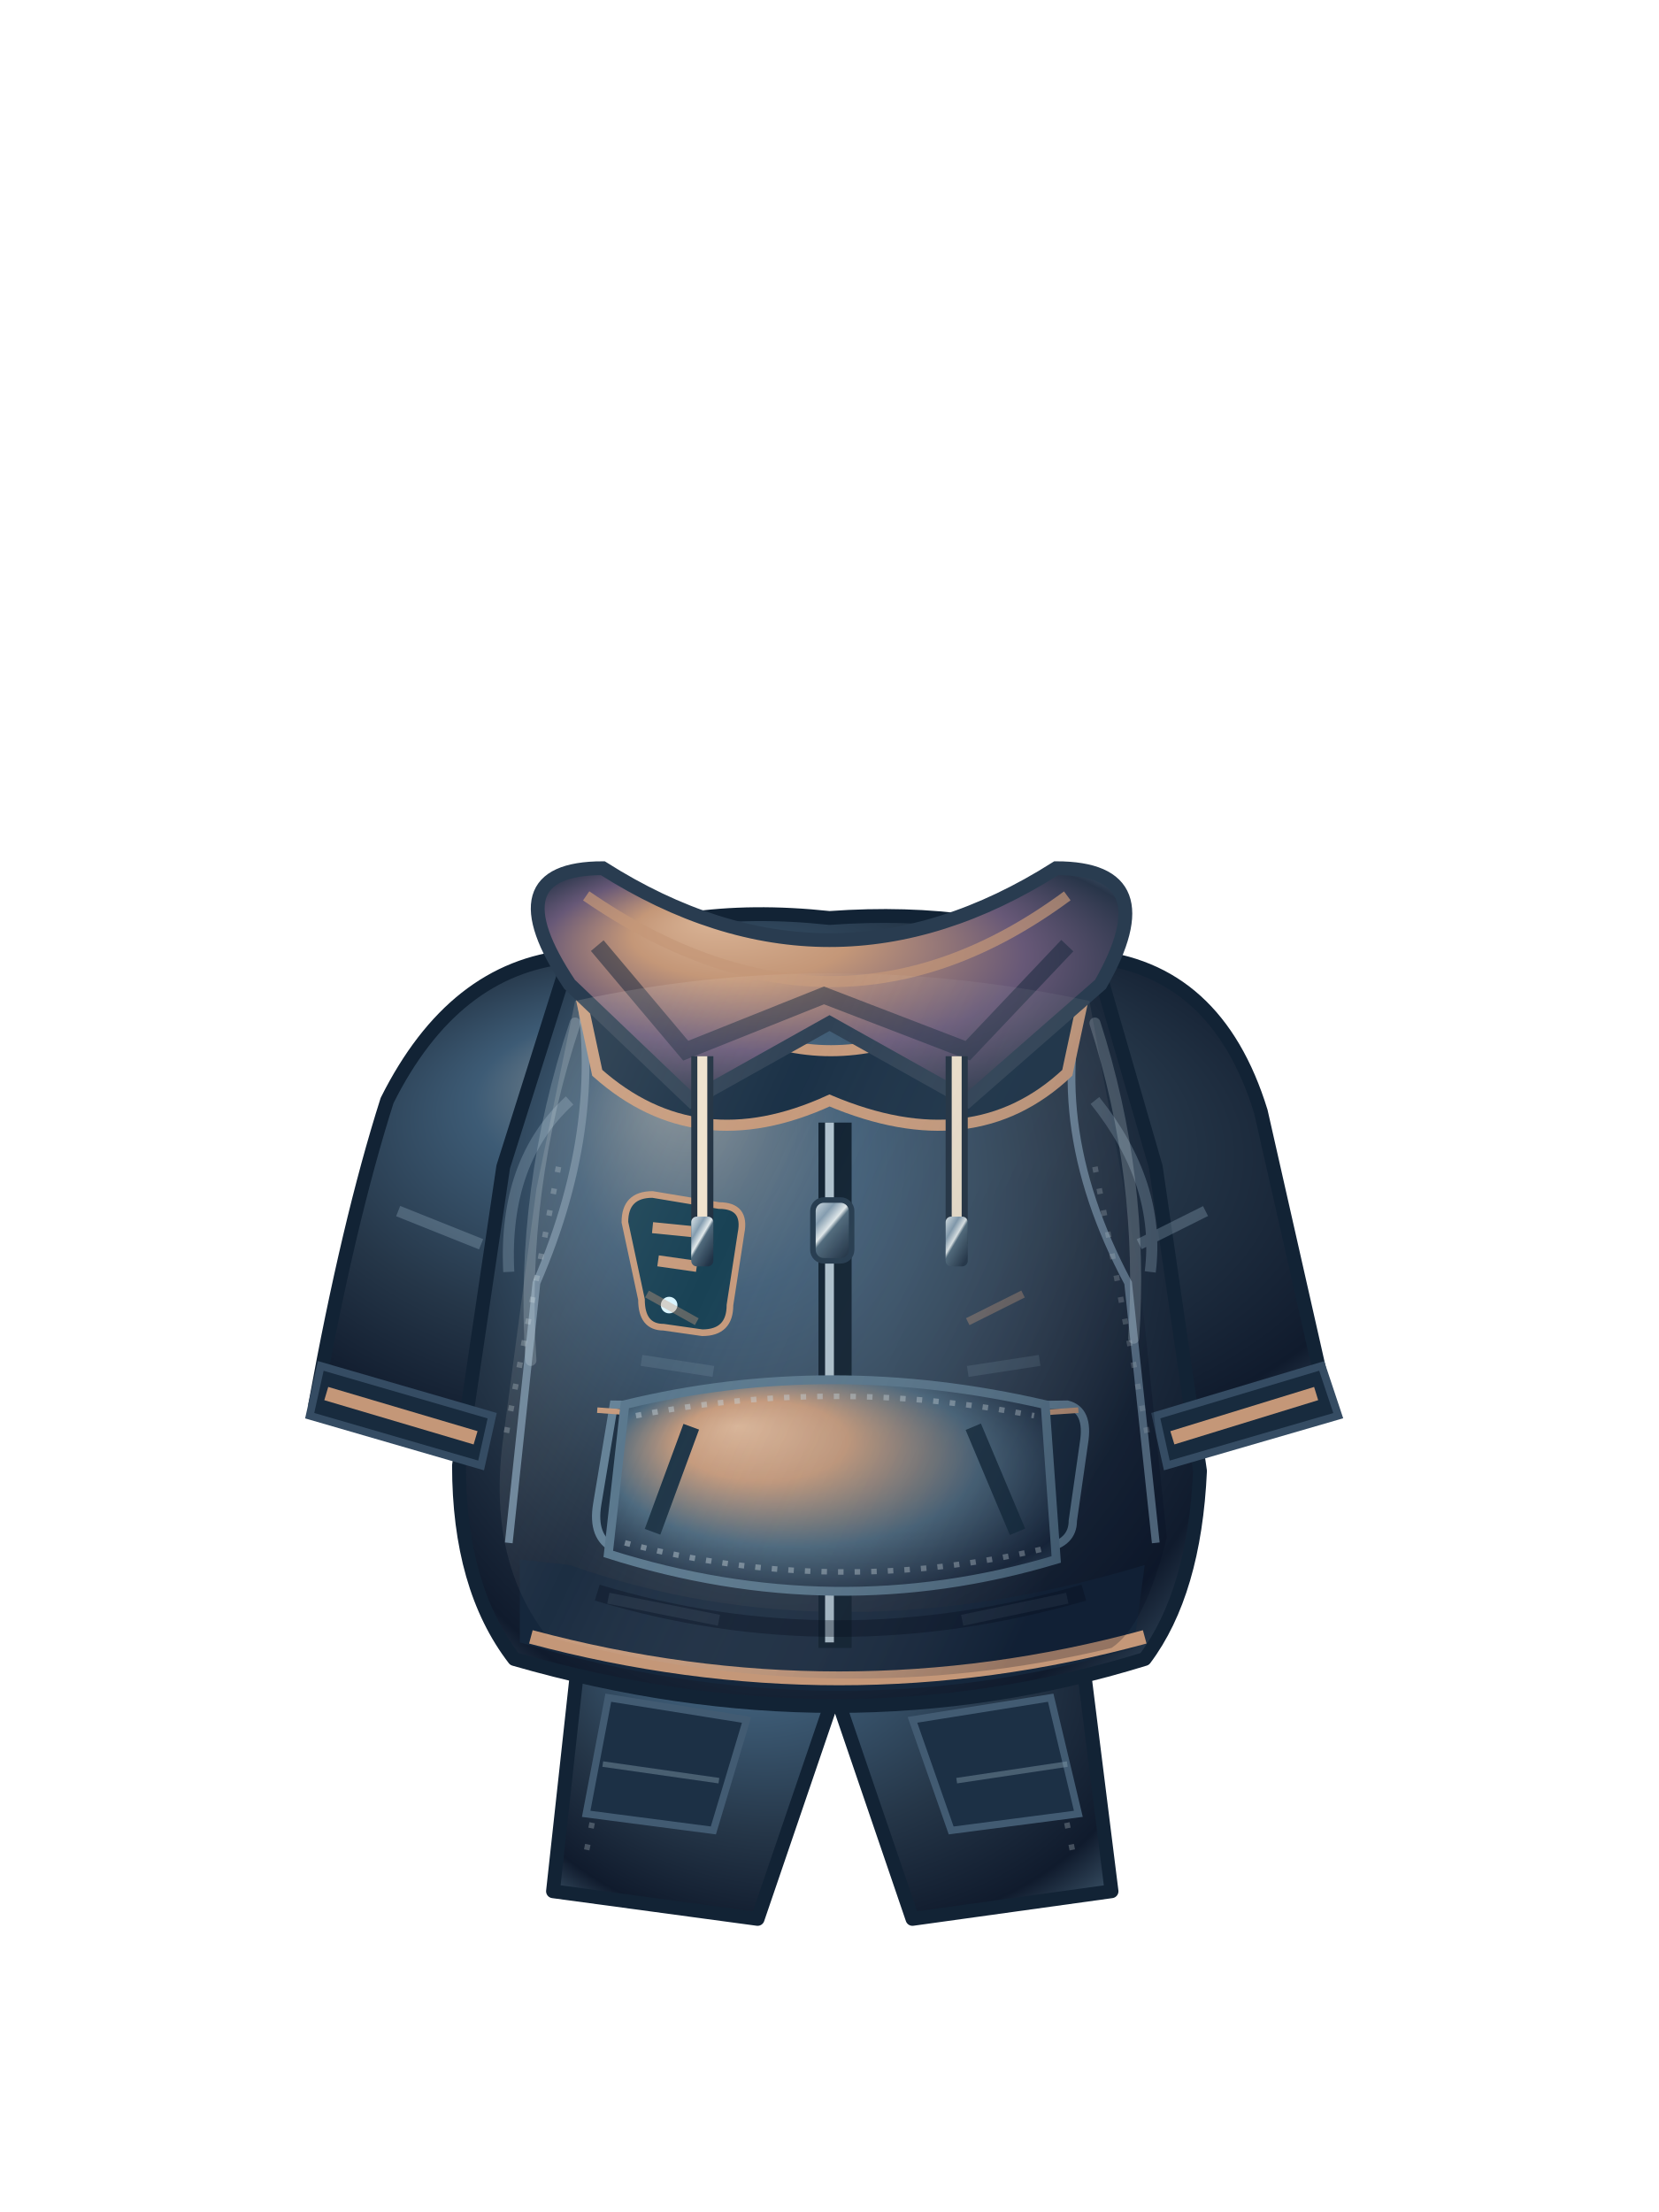
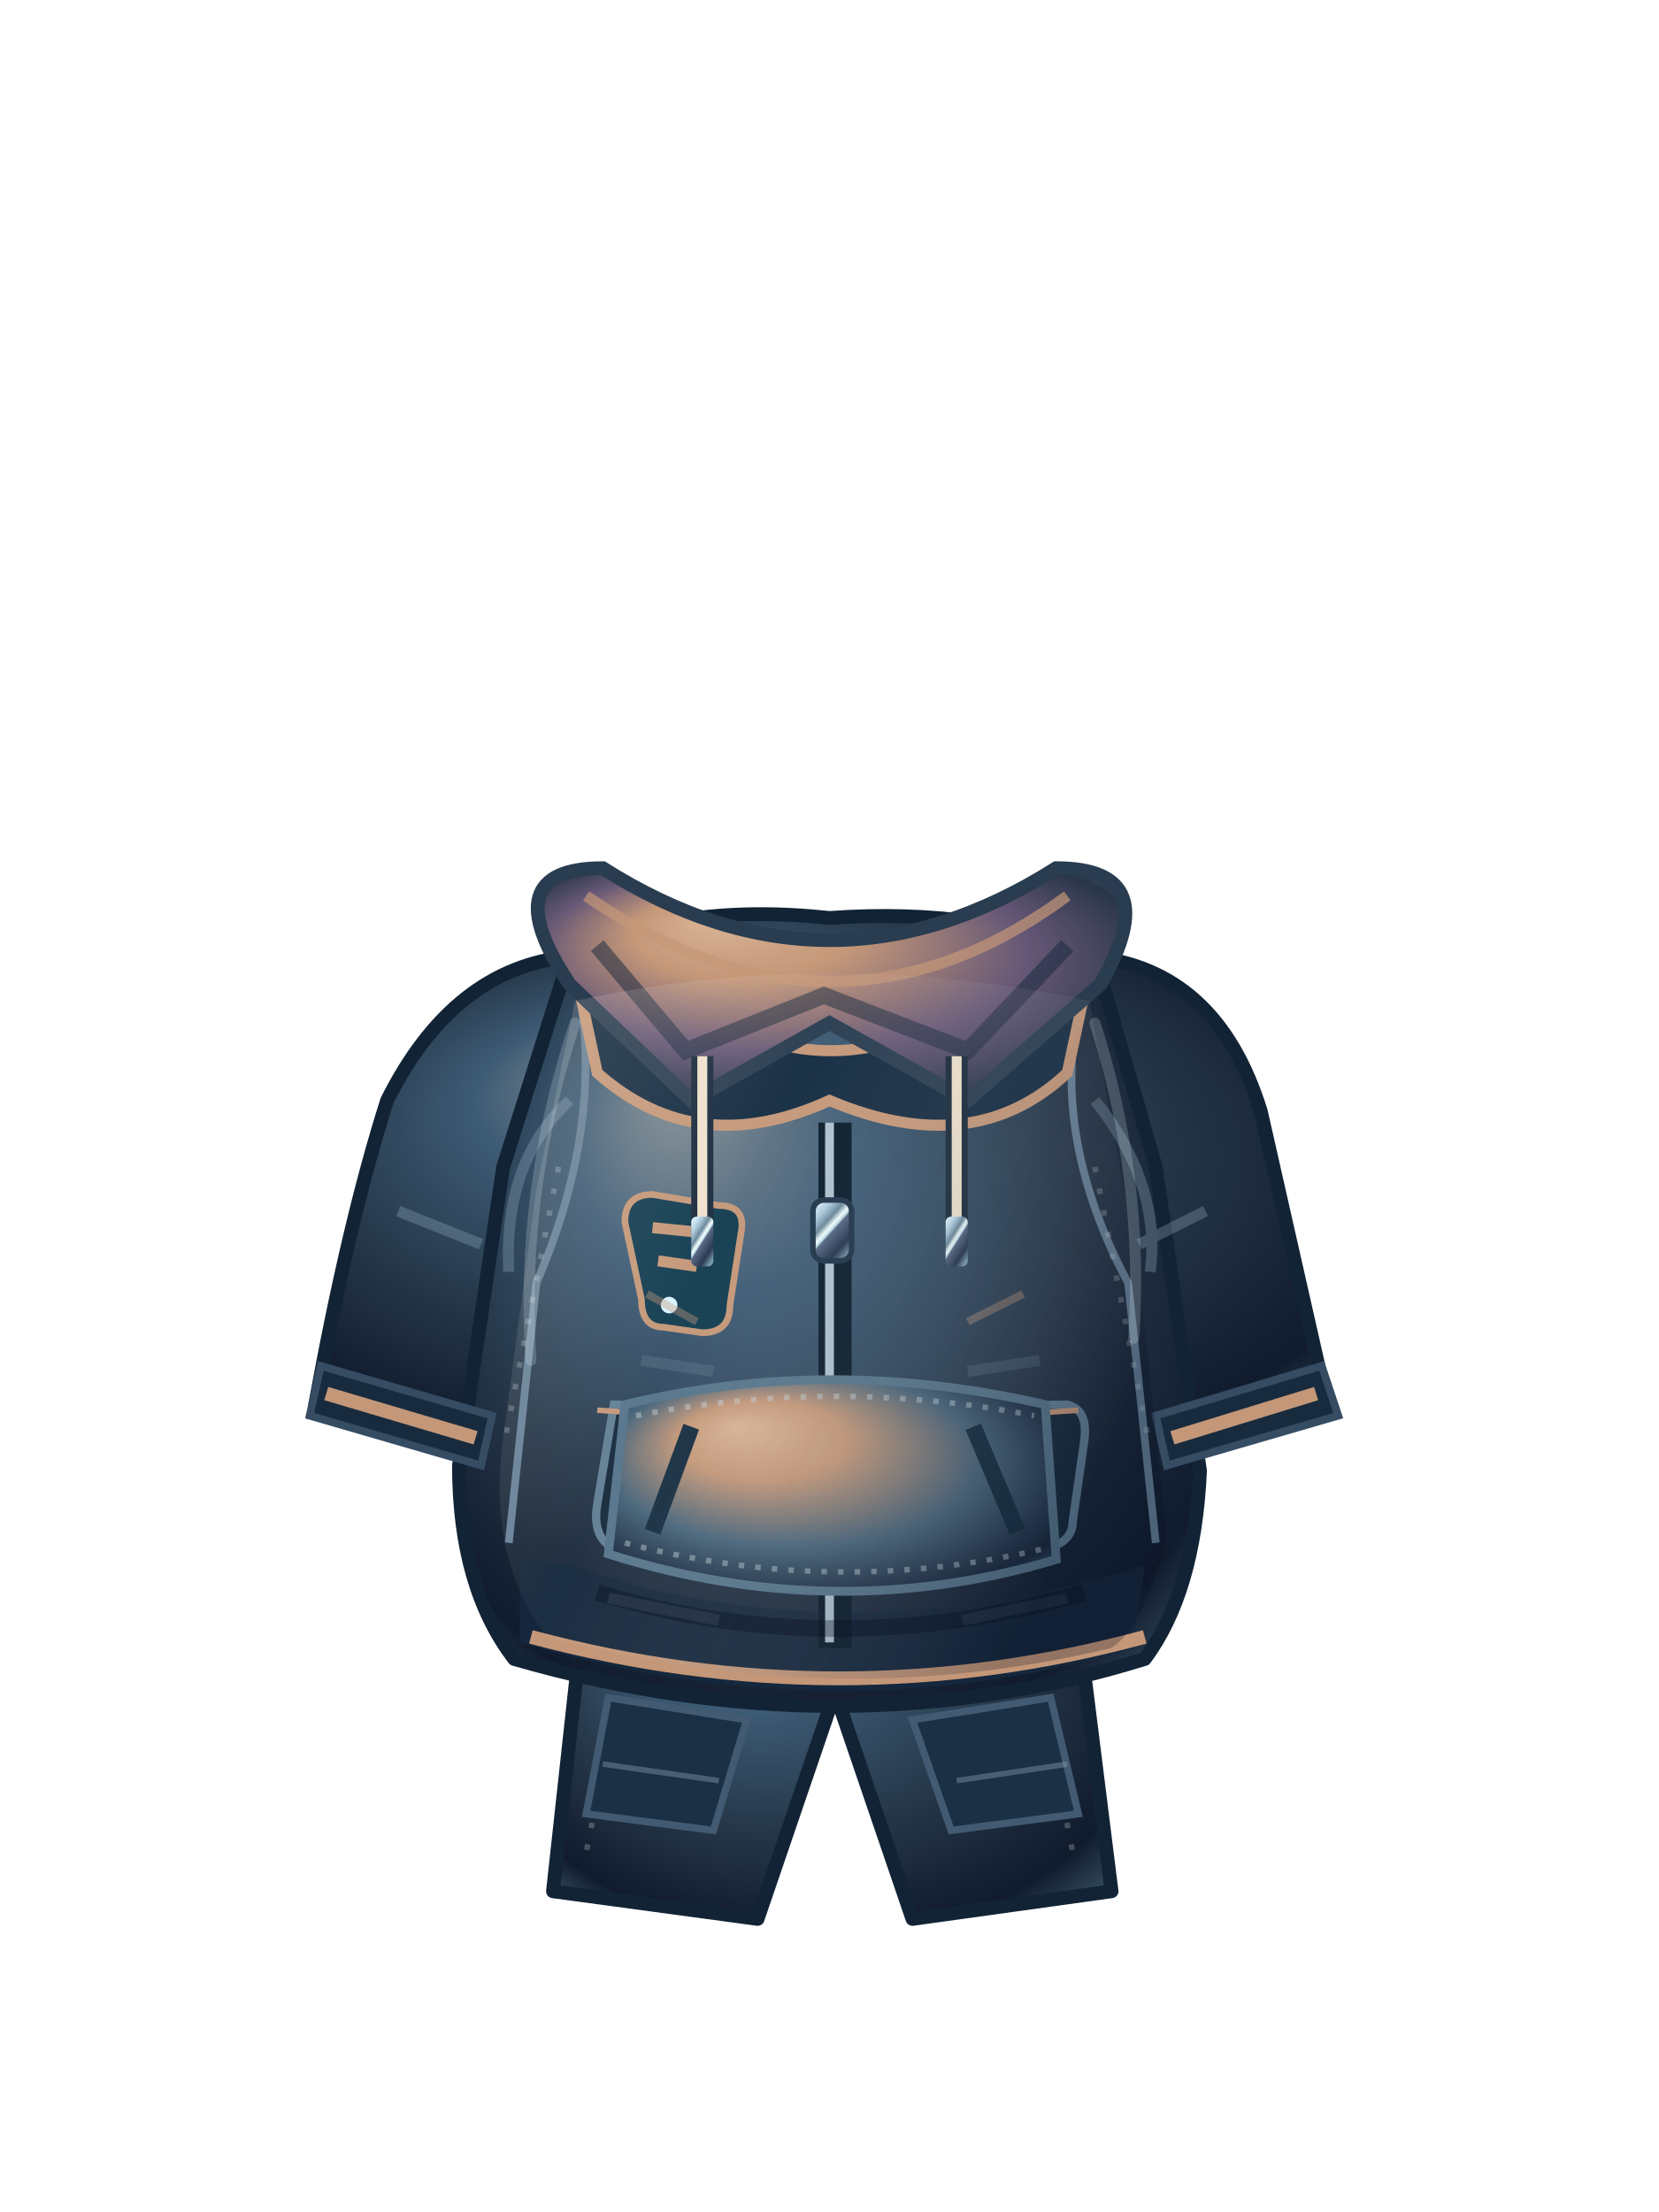
<svg xmlns="http://www.w3.org/2000/svg" viewBox="0 0 300 400">
  <defs>
    <radialGradient id="skin" cx=".32" cy=".2" r=".85">
      <stop stop-color="#eac086" />
      <stop offset=".55" stop-color="#93603e" />
      <stop offset="1" stop-color="#392b37" />
    </radialGradient>
    <radialGradient id="cloth" cx=".49" cy=".47" fx=".29" fy=".22" r=".67">
      <stop offset="0" stop-color="#818c93" />
      <stop offset=".28" stop-color="#3d5b75" />
      <stop offset=".62" stop-color="#253648" />
      <stop offset=".9" stop-color="#101b2d" />
      <stop offset="1" stop-color="#32475b" />
    </radialGradient>
    <radialGradient id="fabric" cx=".49" cy=".47" fx=".29" fy=".22" r=".67">
      <stop offset="0" stop-color="#d9b395" />
      <stop offset=".28" stop-color="#c49778" />
      <stop offset=".62" stop-color="#46647a" />
      <stop offset=".9" stop-color="#18283d" />
      <stop offset="1" stop-color="#385167" />
    </radialGradient>
    <radialGradient id="hood" cx=".49" cy=".47" fx=".29" fy=".22" r=".67">
      <stop offset="0" stop-color="#d9b395" />
      <stop offset=".28" stop-color="#c49778" />
      <stop offset=".62" stop-color="#675877" />
      <stop offset=".9" stop-color="#283549" />
      <stop offset="1" stop-color="#445a70" />
    </radialGradient>
-     <linearGradient id="metal" x2=".75" y2="1">
-       <stop stop-color="#dce6e9" />
-       <stop offset=".3" stop-color="#7e98ac" />
-       <stop offset=".48" stop-color="#e1e9eb" />
-       <stop offset=".55" stop-color="#496477" />
-       <stop offset="1" stop-color="#192c40" />
+     <linearGradient id="metal" x1=".1" y1="0" x2=".8" y2="1">
+       <stop offset="0" stop-color="#e6faff" />
+       <stop offset=".21" stop-color="#a8c6db" />
+       <stop offset=".36" stop-color="#678597" />
+       <stop offset=".46" stop-color="#f3ffff" />
+       <stop offset=".51" stop-color="#bbdce6" />
+       <stop offset=".54" stop-color="#536481" />
+       <stop offset=".81" stop-color="#24324c" />
+       <stop offset="1" stop-color="#789cac" />
    </linearGradient>
    <linearGradient id="trim" x2="1" y2="1">
      <stop stop-color="#edfcff" />
      <stop offset=".4" stop-color="#c49778" />
      <stop offset="1" stop-color="#287c9f" />
    </linearGradient>
    <linearGradient id="leather" x2=".8" y2="1">
      <stop stop-color="#c59269" />
      <stop offset=".5" stop-color="#855339" />
      <stop offset="1" stop-color="#392722" />
    </linearGradient>
    <linearGradient id="hair" x2=".3" y2="1">
      <stop stop-color="#8f5a36" />
      <stop offset=".6" stop-color="#492b25" />
      <stop offset="1" stop-color="#241b22" />
    </linearGradient>
    <radialGradient id="lens" cx=".3" cy=".15">
      <stop stop-color="#84d9ef" />
      <stop offset=".6" stop-color="#153e64" />
      <stop offset="1" stop-color="#09182b" />
    </radialGradient>
  </defs>
  <g stroke="#122335" stroke-width="2.5" stroke-linejoin="round">
    <path d="M107 278Q150 271 193 278L201 342L165 347L151 306L137 347L100 342Z" fill="url(#cloth)" />
    <path d="M103 173Q82 175 70 199Q63 221 57 254L88 264L105 221ZM197 173Q220 175 228 201L240 254L210 264L194 221Z" fill="url(#cloth)" />
    <path d="M103 173Q122 163 150 166Q178 164 198 173L209 211L217 266Q216 288 207 300Q152 317 93 300Q83 287 83 265L91 211Z" fill="url(#cloth)" />
  </g>
  <path d="M104 175Q110 202 97 232L92 279M197 175Q188 202 204 232L209 279" fill="none" stroke="#668096" stroke-width="1.4" />
  <path d="M105 180Q120 179 133 186Q150 194 168 186Q182 178 196 180L193 194Q176 210 150 199Q126 210 108 194Z" fill="#142b41" stroke="#c49778" stroke-width="2" />
  <path d="M103 199Q91 210 92 230M198 199Q210 214 208 230M72 219l15 6m131-6-12 6" fill="none" stroke="#a4bdd0" opacity=".28" stroke-width="2" />
  <path d="M103 283Q151 300 207 283L205 298Q151 314 94 297L94 282Z" fill="#15273c" />
  <path d="M96 296Q152 311 207 296" fill="none" stroke="#c49778" stroke-width="2.5" />
  <path d="M151 203V298" stroke="#081a2a" stroke-width="6" />
  <path d="M150 203V297" stroke="#adc1cd" stroke-width="1.6" />
  <path d="M111 254Q123 254 135 257L133 278Q131 284 124 282L111 280Q107 278 108 272ZM165 257Q181 254 193 254Q197 255 196 261L194 275Q194 279 189 280L173 283Q168 283 168 278Z" fill="#172a3d" stroke="#607e94" stroke-width="1.5" />
  <path d="M108 255l27 2m31 0 29-2" stroke="#c49778" stroke-width="1" />
  <path d="M114 260l16 1m42 0 17-1" stroke="#b7c6cf" opacity=".35" stroke-dasharray="1 2" />
  <rect x="147" y="217" width="7" height="11" rx="2" fill="url(#metal)" stroke="#1c3347" />
  <path d="M118 216L130 218Q135 218 134 223L132 236Q132 241 127 241L120 240Q116 240 116 235L113 221Q113 216 118 216Z" fill="#123c50" stroke="#c49778" stroke-width="1.2" />
  <path d="M118 222l10 1m-9 5 7 1" stroke="#c49778" stroke-width="2" />
  <circle cx="121" cy="236" r="1.5" fill="#d8f5ff" />
  <path d="M58 247L89 256L87 265L56 256ZM209 256L239 247L242 256L211 265Z" fill="#182b3e" stroke="#354c63" stroke-width="1.4" />
  <path d="M59 252L86 260M212 260L238 252" stroke="#c49778" stroke-width="2.5" />
  <path d="M101 211L91 262M198 211L208 262M111 310L106 335M189 310L194 335" fill="none" stroke="#dce8ed" opacity=".25" stroke-dasharray="1 3" />
  <path d="M110 307L135 311L129 331L106 328ZM165 311L190 307L195 328L172 331Z" fill="#1c3045" stroke="#425b72" stroke-width="1.3" />
  <path d="M109 319l21 3m43 0 20-3" stroke="#8ca4b5" opacity=".4" />
  <path d="M116 246l13 2m46 0 13-2M110 289l20 4m44 0 19-4" stroke="#7a94a8" opacity=".22" stroke-width="2" />
  <path d="M103 178Q89 157 109 157Q150 183 191 157Q211 157 199 178L175 199L150 185L125 199Z" fill="url(#hood)" stroke="#293c50" stroke-width="2.5" />
  <path d="M106 162Q151 193 193 162" fill="none" stroke="#c49778" opacity=".7" stroke-width="2" />
  <path d="M108 171L124 190L149 180L175 190L193 171" fill="none" stroke="#13263a" opacity=".5" stroke-width="3" />
  <path d="M127 191v34m46-34v34" stroke="#192a3b" stroke-width="4" />
  <path d="M127 191v32m46-32v32" stroke="#eee1cc" stroke-width="1.8" />
  <rect x="125" y="220" width="4" height="9" rx="1" fill="url(#metal)" />
  <rect x="171" y="220" width="4" height="9" rx="1" fill="url(#metal)" />
  <path d="M113 254Q150 245 189 254L191 282Q151 294 110 281Z" fill="url(#fabric)" stroke="#55748a" stroke-width="1.6" />
  <path d="M115 256Q151 249 187 256M113 279Q151 289 189 280" fill="none" stroke="#c5d2da" opacity=".45" stroke-dasharray="1 2" />
  <path d="M125 258l-7 19m58-19 8 19" stroke="#152d40" stroke-width="3" />
  <path d="M117 234l9 5m49 0 10-5" stroke="#c49778" opacity=".4" stroke-width="1.4" />
  <defs>
    <linearGradient id="wardrobe-satin" x1="0" y1="0" x2="1" y2=".5">
      <stop stop-color="#fff2dd" stop-opacity=".19" />
      <stop offset=".42" stop-color="#fff" stop-opacity=".03" />
      <stop offset="1" stop-color="#050c20" stop-opacity=".25" />
    </linearGradient>
    <linearGradient id="wardrobe-fold">
      <stop stop-color="#fff0e1" stop-opacity=".3" />
      <stop offset=".4" stop-color="#fff" stop-opacity="0" />
      <stop offset="1" stop-color="#080c26" stop-opacity=".3" />
    </linearGradient>
  </defs>
  <g id="wardrobe-finish">
    <path d="M104 181Q150 171 197 181L206 230L211 278Q207 294 201 298Q151 310 99 296Q88 282 91 260L97 215Z" fill="url(#wardrobe-satin)" />
    <path d="M104 185Q94 215 96 246M198 185Q207 213 205 242" fill="none" stroke="#e9f5fa" stroke-opacity=".2" stroke-width="2" stroke-linecap="round" />
    <path d="M108 288Q151 301 196 288" fill="none" stroke="#050b19" stroke-opacity=".32" stroke-width="3" />
  </g>
</svg>
